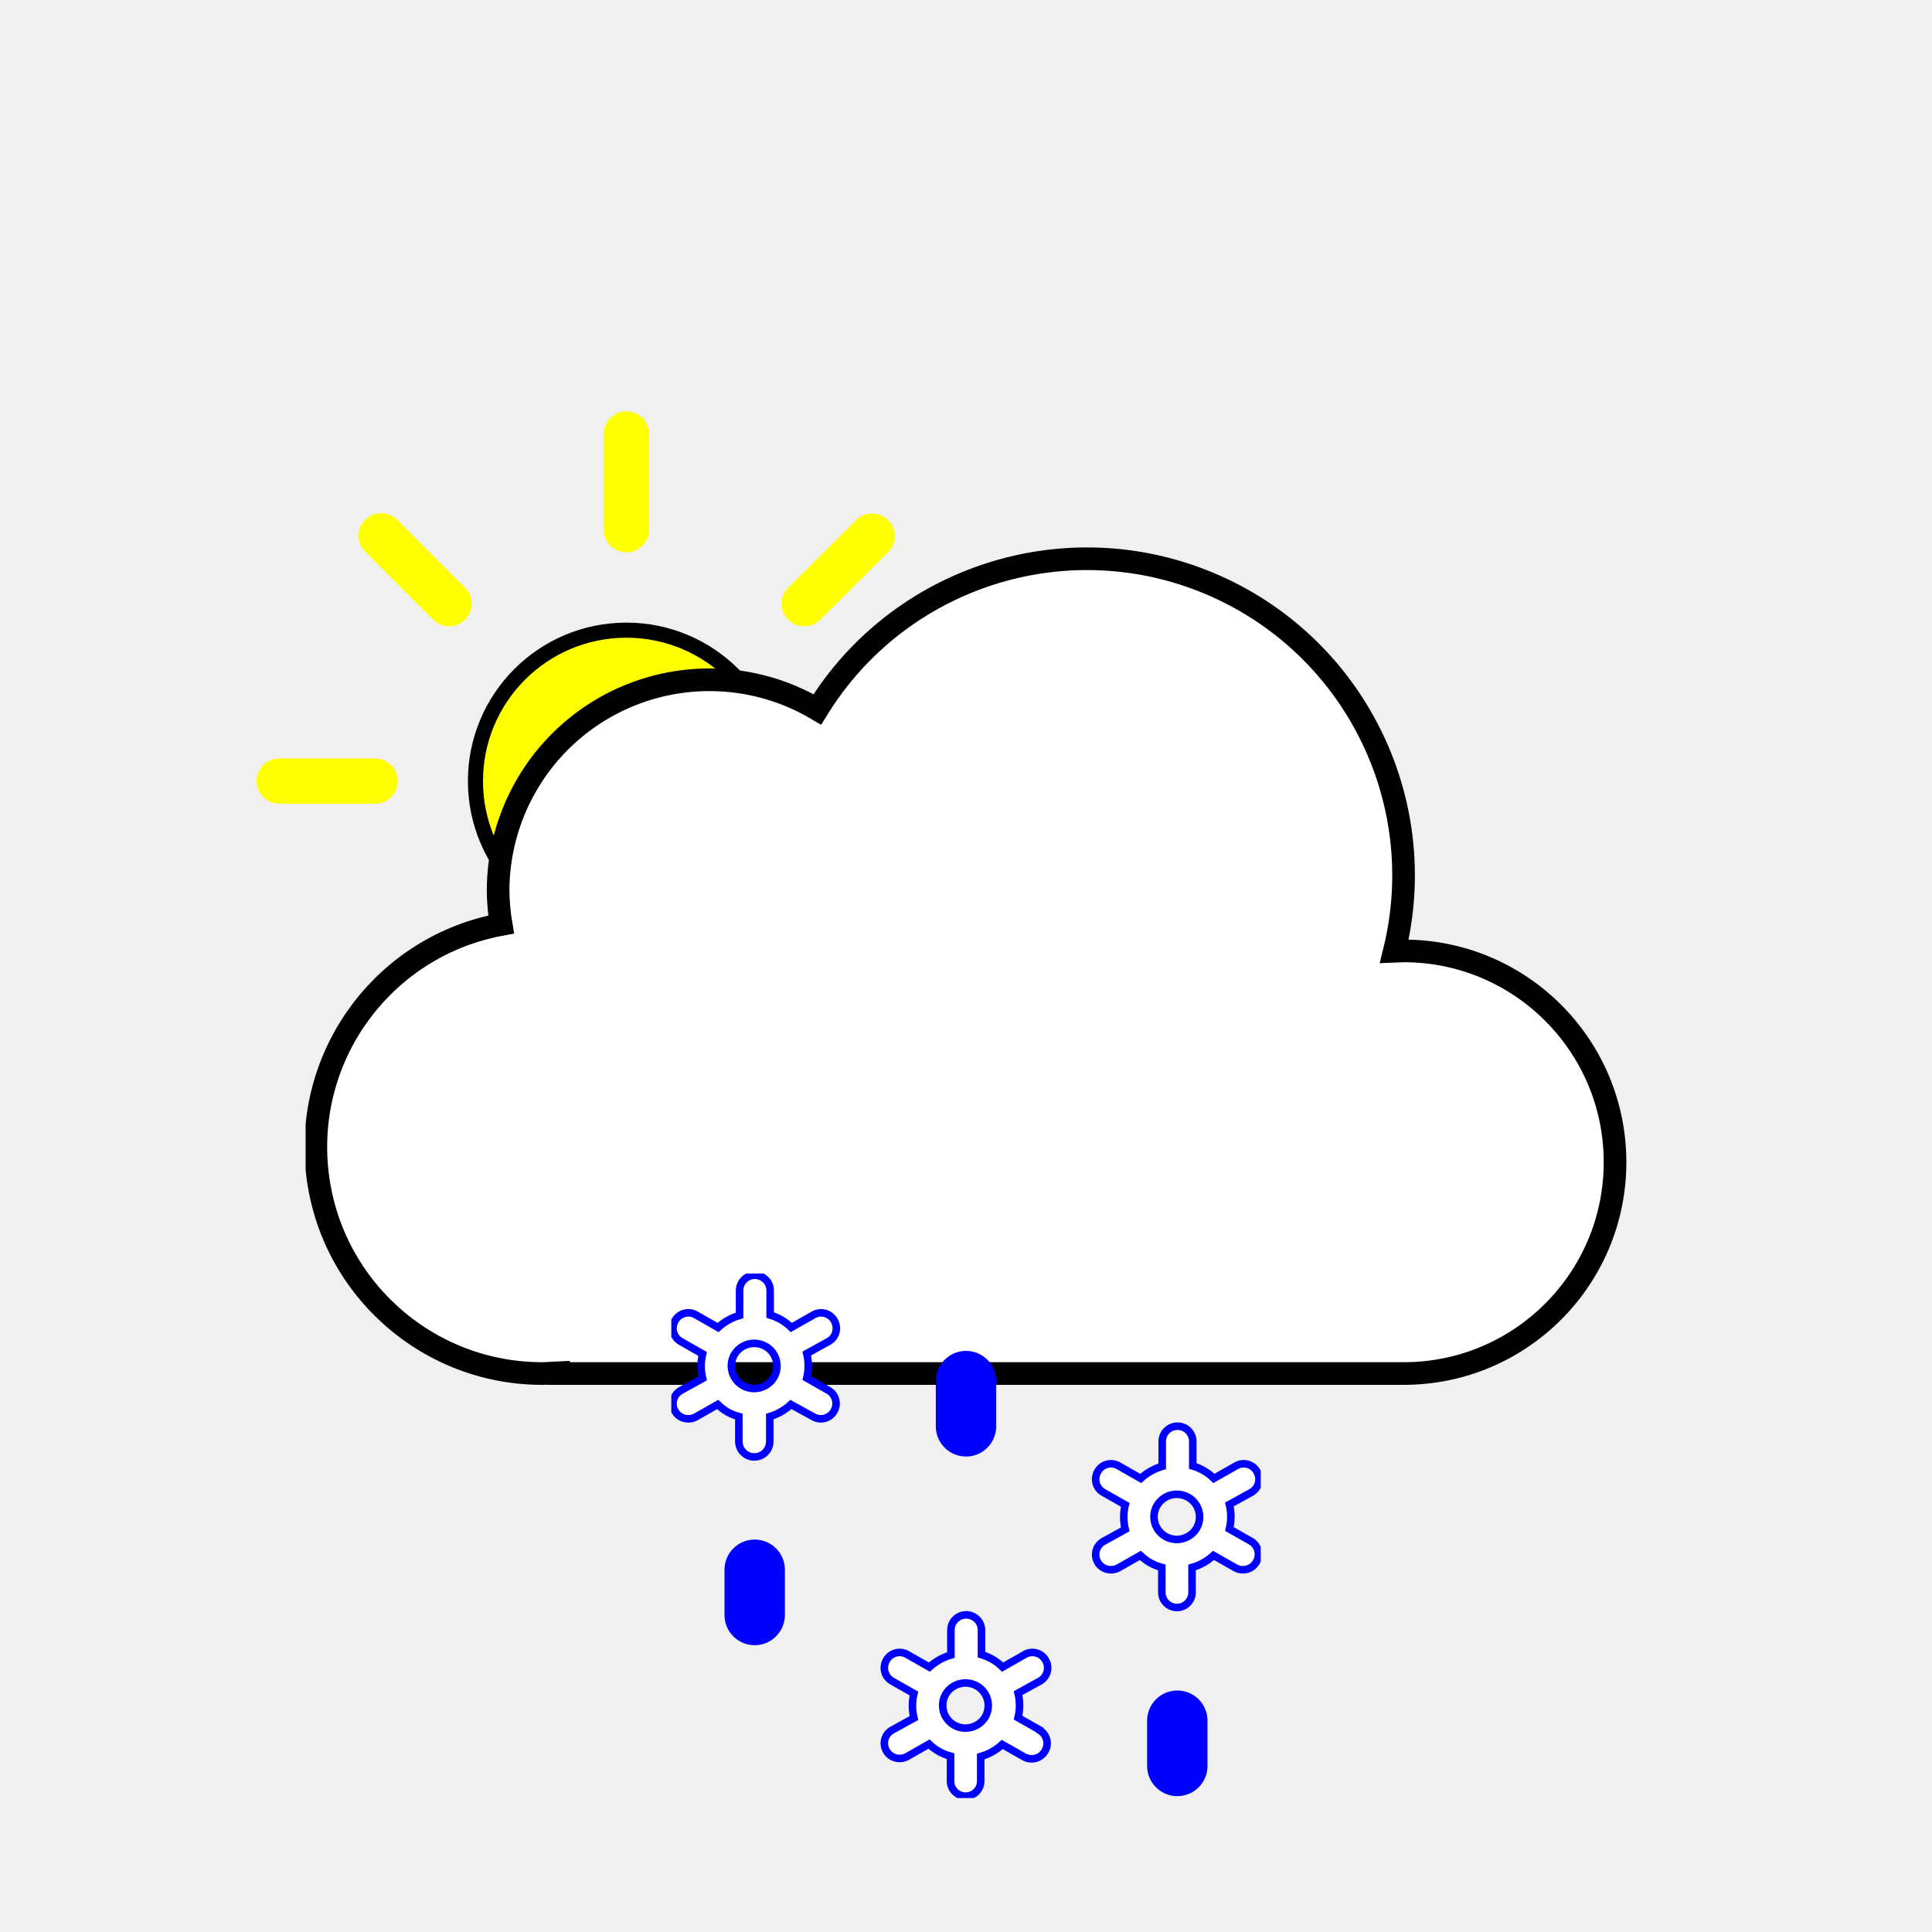
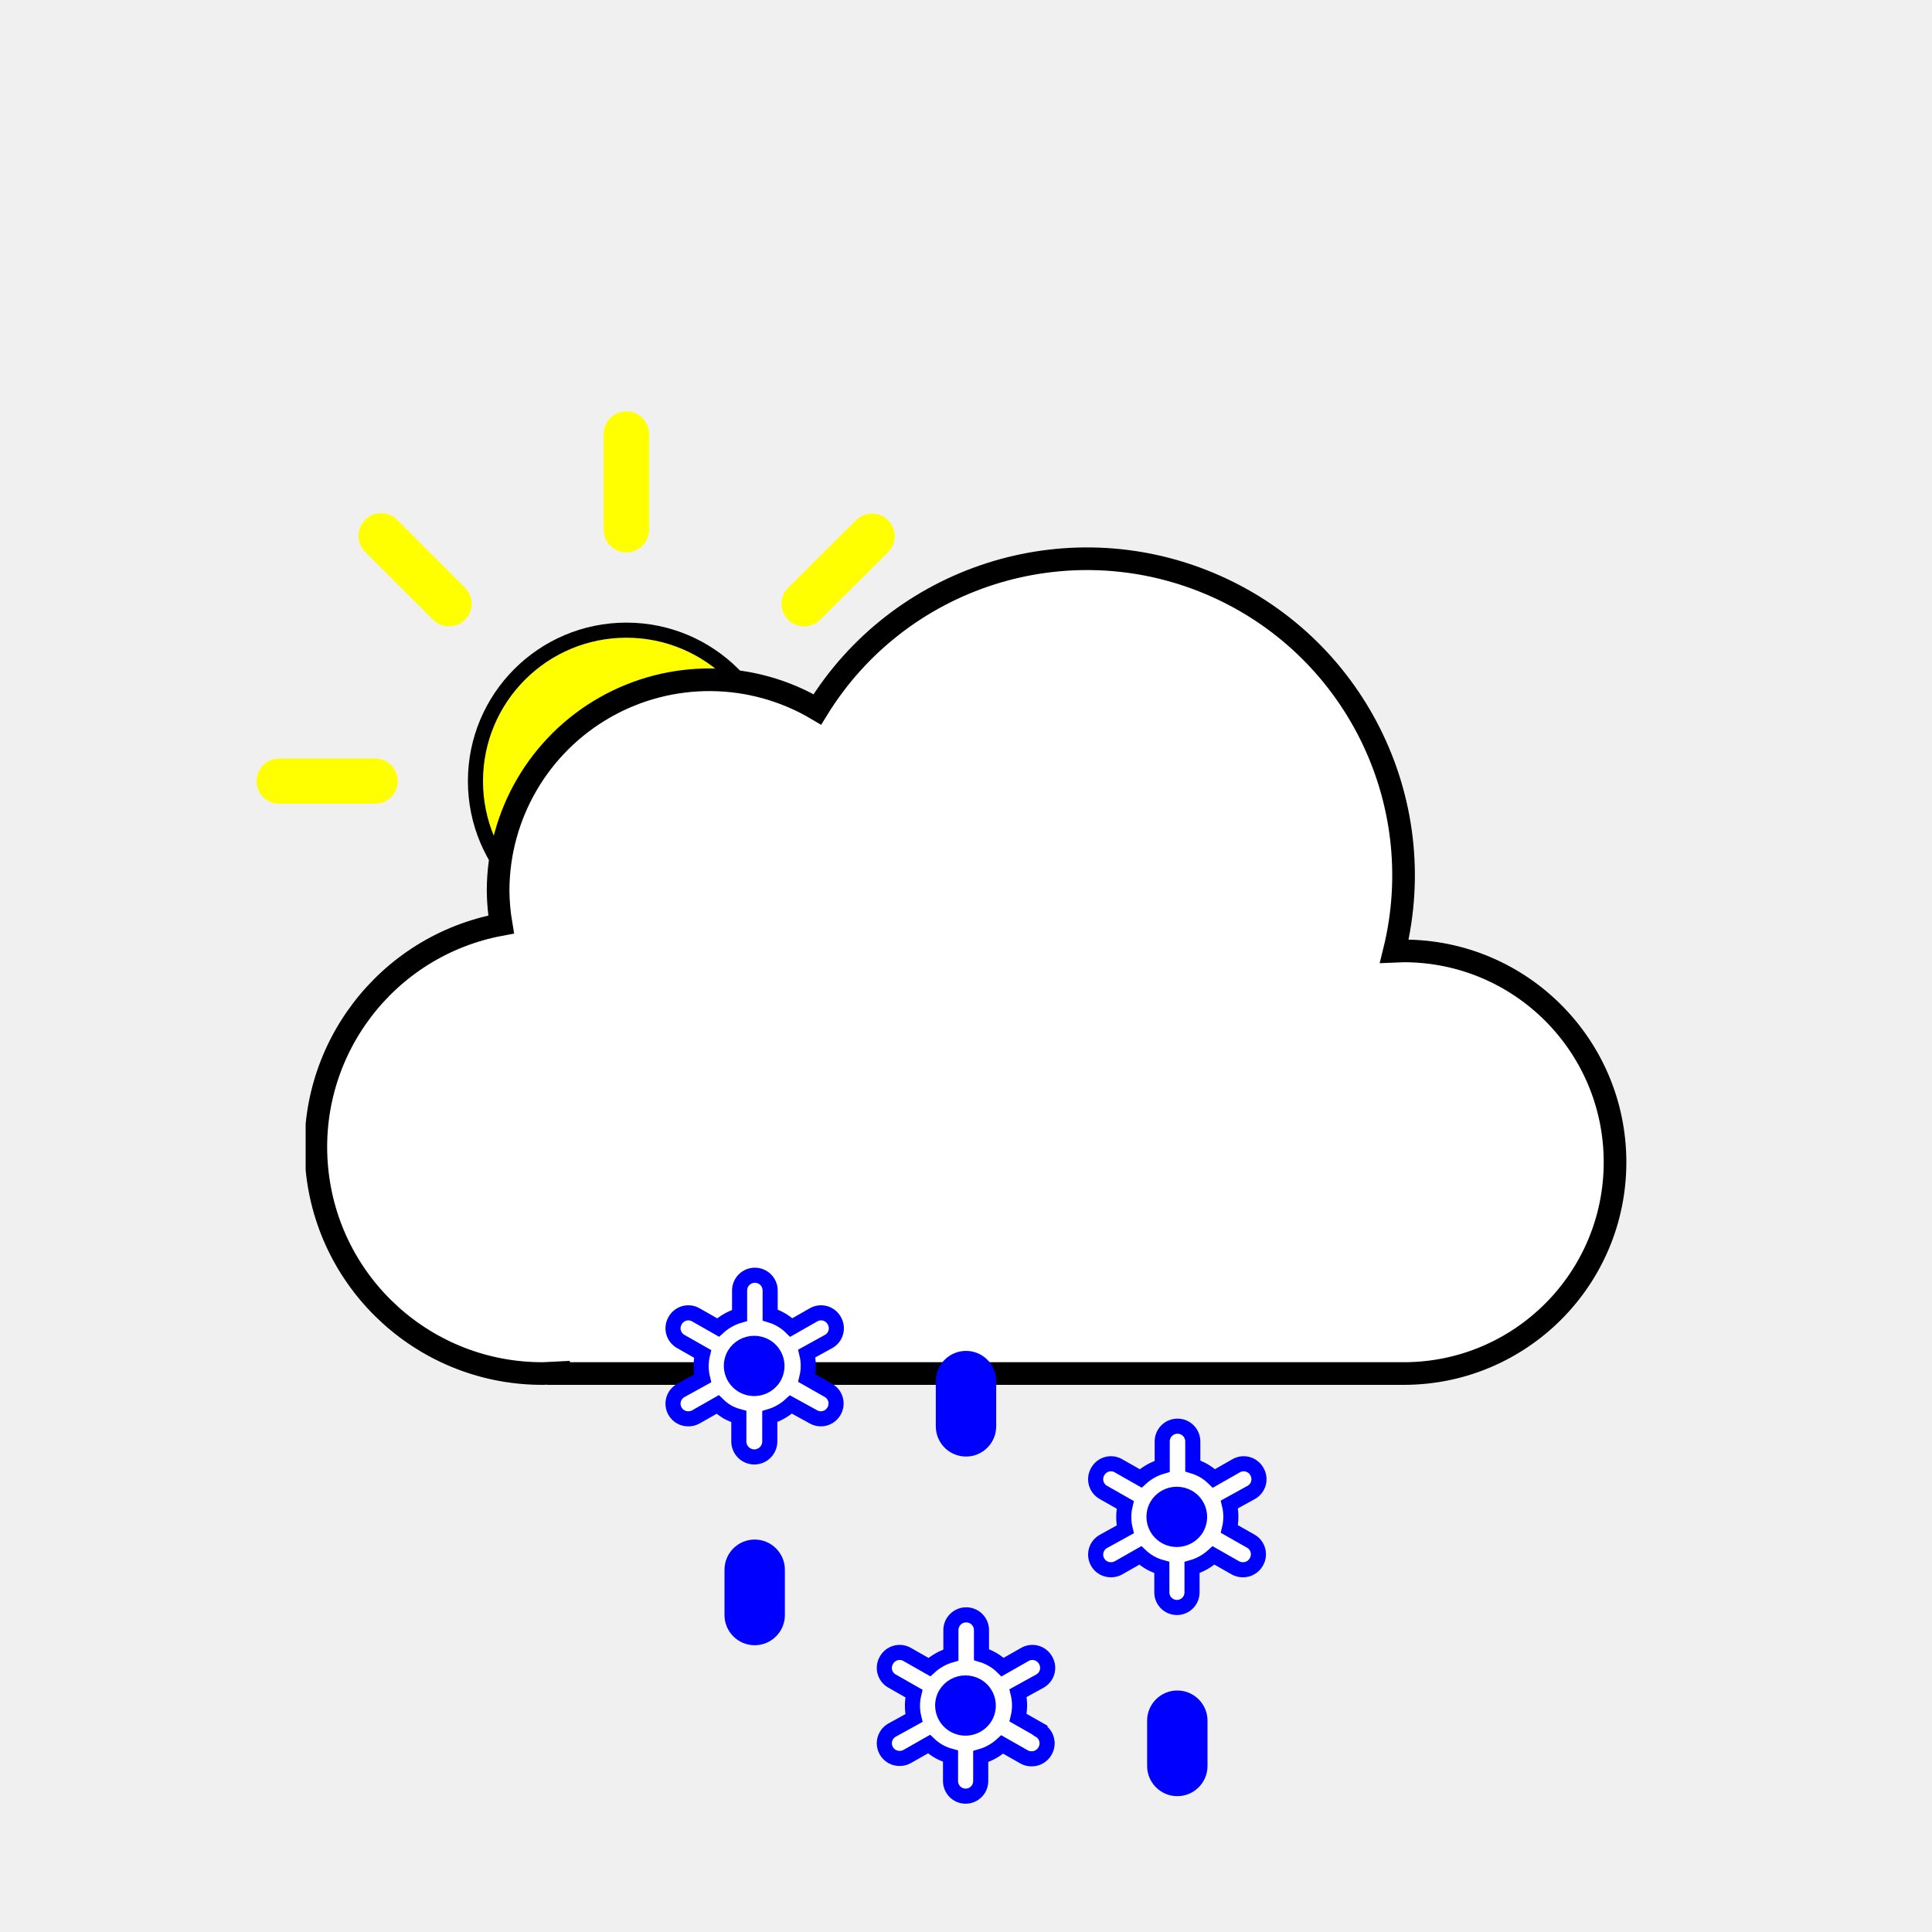
<svg xmlns="http://www.w3.org/2000/svg" xmlns:xlink="http://www.w3.org/1999/xlink" viewBox="0 0 512 512">
  <defs>
    <symbol id="j" viewBox="0 0 196 196">
      <circle cx="98" cy="98" r="40" fill="yellow" stroke="black" stroke-miterlimit="10" stroke-width="4" />
      <path fill="none" stroke="yellow" stroke-linecap="round" stroke-miterlimit="10" stroke-width="12" d="M98 31.4V6m0 184v-25.4M145.1 51l18-17.9M33 163l18-17.9M51 51 33 33m130.1 130.1-18-18M6 98h25.4M190 98h-25.4" />
    </symbol>
    <symbol id="k" viewBox="0 0 350 222">
      <path fill="white" stroke="black" stroke-miterlimit="10" stroke-width="6" d="m291 107-2.5.1A83.9 83.9 0 00135.6 43 56 56 0 0051 91a56.6 56.6 0 00.8 9A60 60 0 0063 219l4-.2v.2h224a56 56 0 000-112Z" />
    </symbol>
    <symbol id="i" viewBox="0 0 363 258">
      <use xlink:href="#j" width="196" height="196" />
      <use xlink:href="#k" width="350" height="222" transform="translate(13 36)" />
    </symbol>
-     <symbol id="m" viewBox="0 0 156.2 139">
-       <path fill="white" stroke-width="2" stroke="blue" stroke-miterlimit="10" d="m41.7 31-5.8-3.3a13.7 13.7 0 000-6.5l5.8-3.2a4 4 0 001.5-5.5 4 4 0 00-5.6-1.5l-5.8 3.3a13.6 13.6 0 00-2.6-2 13.8 13.8 0 00-3-1.3V4.5a4 4 0 00-8.1 0v6.6a14.3 14.3 0 00-5.7 3.2L6.6 11A4 4 0 001 12.5 4 4 0 002.5 18l5.8 3.3a13.7 13.7 0 000 6.5L2.5 31A4 4 0 001 36.5a4 4 0 003.5 2 4 4 0 002-.5l5.8-3.3a13.6 13.6 0 002.6 2 13.8 13.8 0 003 1.2v6.6a4 4 0 008.2 0v-6.6a14.2 14.2 0 005.6-3.2l6 3.3a4 4 0 002 .5 4 4 0 003.4-2 4 4 0 00-1.4-5.5ZM19 29.7a6 6 0 01-2.3-8.2 6.1 6.1 0 015.3-3 6.2 6.2 0 013 .8 6 6 0 012.2 8.2 6.1 6.1 0 01-8.2 2.2Z" />
-       <path fill="white" stroke-width="2" stroke="blue" stroke-miterlimit="10" d="m97.7 121-5.8-3.3a13.7 13.7 0 000-6.5l5.8-3.2a4 4 0 001.5-5.5 4 4 0 00-5.6-1.5l-5.8 3.3a13.6 13.6 0 00-2.6-2 13.8 13.8 0 00-3-1.3v-6.5a4 4 0 00-8.1 0v6.6a14.3 14.3 0 00-5.7 3.2l-5.8-3.3a4 4 0 00-5.6 1.5 4 4 0 001.5 5.5l5.8 3.3a13.7 13.7 0 000 6.5l-5.8 3.2a4 4 0 00-1.5 5.5 4 4 0 003.5 2 4 4 0 002-.5l5.8-3.3a13.6 13.6 0 002.7 2 13.8 13.8 0 003 1.2v6.6a4 4 0 008 0V128a14.2 14.2 0 005.7-3.2l5.8 3.3a4 4 0 002 .5 4 4 0 003.5-2 4 4 0 00-1.3-5.5ZM75 119.7a6 6 0 01-2.3-8.2 6.1 6.1 0 015.3-3 6.2 6.2 0 013 .8 6 6 0 012.2 8.2 6.1 6.1 0 01-8.2 2.2Z" />
-       <path fill="white" stroke-width="2" stroke="blue" stroke-miterlimit="10" d="m153.7 71-5.8-3.3a13.7 13.7 0 000-6.5l5.8-3.2a4 4 0 001.5-5.5 4 4 0 00-5.6-1.5l-5.8 3.3a13.6 13.6 0 00-2.6-2 13.8 13.8 0 00-3-1.3v-6.5a4 4 0 00-8.1 0v6.6a14.3 14.3 0 00-5.7 3.2l-5.8-3.3a4 4 0 00-5.6 1.5 4 4 0 001.5 5.5l5.8 3.3a13.7 13.7 0 000 6.5l-5.8 3.2a4 4 0 00-1.5 5.5 4 4 0 003.5 2 4 4 0 002-.5l5.8-3.3a13.6 13.6 0 002.7 2 13.8 13.8 0 003 1.2v6.6a4 4 0 008 0v-6.6a14.2 14.2 0 005.7-3.2l5.8 3.3a4 4 0 002 .5 4 4 0 003.5-2 4 4 0 00-1.3-5.5ZM131 69.7a6 6 0 01-2.3-8.2 6.1 6.1 0 015.3-3 6.2 6.2 0 013 .8 6 6 0 012.2 8.2 6.1 6.1 0 01-8.2 2.2Z" />
+     <symbol id="m" viewBox="0 0 156.2 139" style="overflow:visible">
+       <path fill="white" stroke-width="4" stroke="blue" stroke-miterlimit="10" d="m41.7 31-5.8-3.3a13.7 13.7 0 000-6.5l5.8-3.2a4 4 0 001.5-5.5 4 4 0 00-5.6-1.5l-5.8 3.3a13.6 13.6 0 00-2.6-2 13.8 13.8 0 00-3-1.3V4.5a4 4 0 00-8.1 0v6.6a14.3 14.3 0 00-5.7 3.2L6.6 11A4 4 0 001 12.5 4 4 0 002.5 18l5.8 3.3a13.7 13.7 0 000 6.5L2.5 31A4 4 0 001 36.5a4 4 0 003.5 2 4 4 0 002-.5l5.8-3.3a13.6 13.6 0 002.6 2 13.8 13.8 0 003 1.2v6.6a4 4 0 008.2 0v-6.6a14.2 14.2 0 005.6-3.2l6 3.3a4 4 0 002 .5 4 4 0 003.4-2 4 4 0 00-1.4-5.5ZM19 29.7a6 6 0 01-2.3-8.2 6.1 6.1 0 015.3-3 6.2 6.2 0 013 .8 6 6 0 012.2 8.2 6.1 6.1 0 01-8.2 2.2Z" />
+       <path fill="white" stroke-width="4" stroke="blue" stroke-miterlimit="10" d="m97.7 121-5.8-3.3a13.7 13.7 0 000-6.5l5.8-3.2a4 4 0 001.5-5.5 4 4 0 00-5.6-1.5l-5.8 3.3a13.6 13.6 0 00-2.6-2 13.8 13.8 0 00-3-1.3v-6.5a4 4 0 00-8.1 0v6.6a14.3 14.3 0 00-5.7 3.2l-5.8-3.3a4 4 0 00-5.6 1.5 4 4 0 001.5 5.5l5.8 3.3a13.7 13.7 0 000 6.5l-5.8 3.2a4 4 0 00-1.5 5.5 4 4 0 003.5 2 4 4 0 002-.5l5.8-3.3a13.6 13.6 0 002.7 2 13.8 13.8 0 003 1.2v6.6a4 4 0 008 0V128a14.2 14.2 0 005.7-3.2l5.8 3.3a4 4 0 002 .5 4 4 0 003.5-2 4 4 0 00-1.3-5.5ZM75 119.7a6 6 0 01-2.3-8.2 6.1 6.1 0 015.3-3 6.2 6.2 0 013 .8 6 6 0 012.2 8.2 6.1 6.1 0 01-8.2 2.2Z" />
+       <path fill="white" stroke-width="4" stroke="blue" stroke-miterlimit="10" d="m153.7 71-5.8-3.3a13.7 13.7 0 000-6.5l5.8-3.2a4 4 0 001.5-5.5 4 4 0 00-5.6-1.5l-5.8 3.3a13.6 13.6 0 00-2.6-2 13.8 13.8 0 00-3-1.3v-6.5a4 4 0 00-8.1 0v6.6a14.3 14.3 0 00-5.7 3.2l-5.8-3.3a4 4 0 00-5.6 1.5 4 4 0 001.5 5.5l5.8 3.3a13.7 13.7 0 000 6.5l-5.8 3.2a4 4 0 00-1.5 5.5 4 4 0 003.5 2 4 4 0 002-.5l5.8-3.3a13.6 13.6 0 002.7 2 13.8 13.8 0 003 1.2v6.6a4 4 0 008 0v-6.6a14.2 14.2 0 005.7-3.2l5.8 3.3a4 4 0 002 .5 4 4 0 003.5-2 4 4 0 00-1.3-5.5ZM131 69.7a6 6 0 01-2.3-8.2 6.1 6.1 0 015.3-3 6.2 6.2 0 013 .8 6 6 0 012.2 8.2 6.1 6.1 0 01-8.2 2.2Z" />
+       <circle cx="22" cy="24" r="5" fill="blue" />
+       <circle cx="78" cy="114" r="5" fill="blue" />
+       <circle cx="134" cy="64" r="5" fill="blue" />
    </symbol>
-     <symbol id="l" viewBox="0 0 156.2 139">
+     <symbol id="l" viewBox="0 0 156.2 139" style="overflow:visible">
      <use xlink:href="#m" width="156.2" height="139" />
      <path fill="blue" stroke-miterlimit="10" d="M22.1 98.5a8 8 0 01-8-8v-12a8 8 0 0116 0v12a8 8 0 01-8 8Z" />
      <path fill="blue" stroke-miterlimit="10" d="M78.1 48.5a8 8 0 01-8-8v-12a8 8 0 0116 0v12a8 8 0 01-8 8Z" />
      <path fill="blue" stroke-miterlimit="10" d="M134.1 138.5a8 8 0 01-8-8v-12a8 8 0 0116 0v12a8 8 0 01-8 8Z" />
    </symbol>
  </defs>
  <use xlink:href="#i" width="363" height="258" transform="translate(68 109)" />
  <use xlink:href="#l" width="156.2" height="139" transform="translate(177.9 337.5)" />
</svg>
